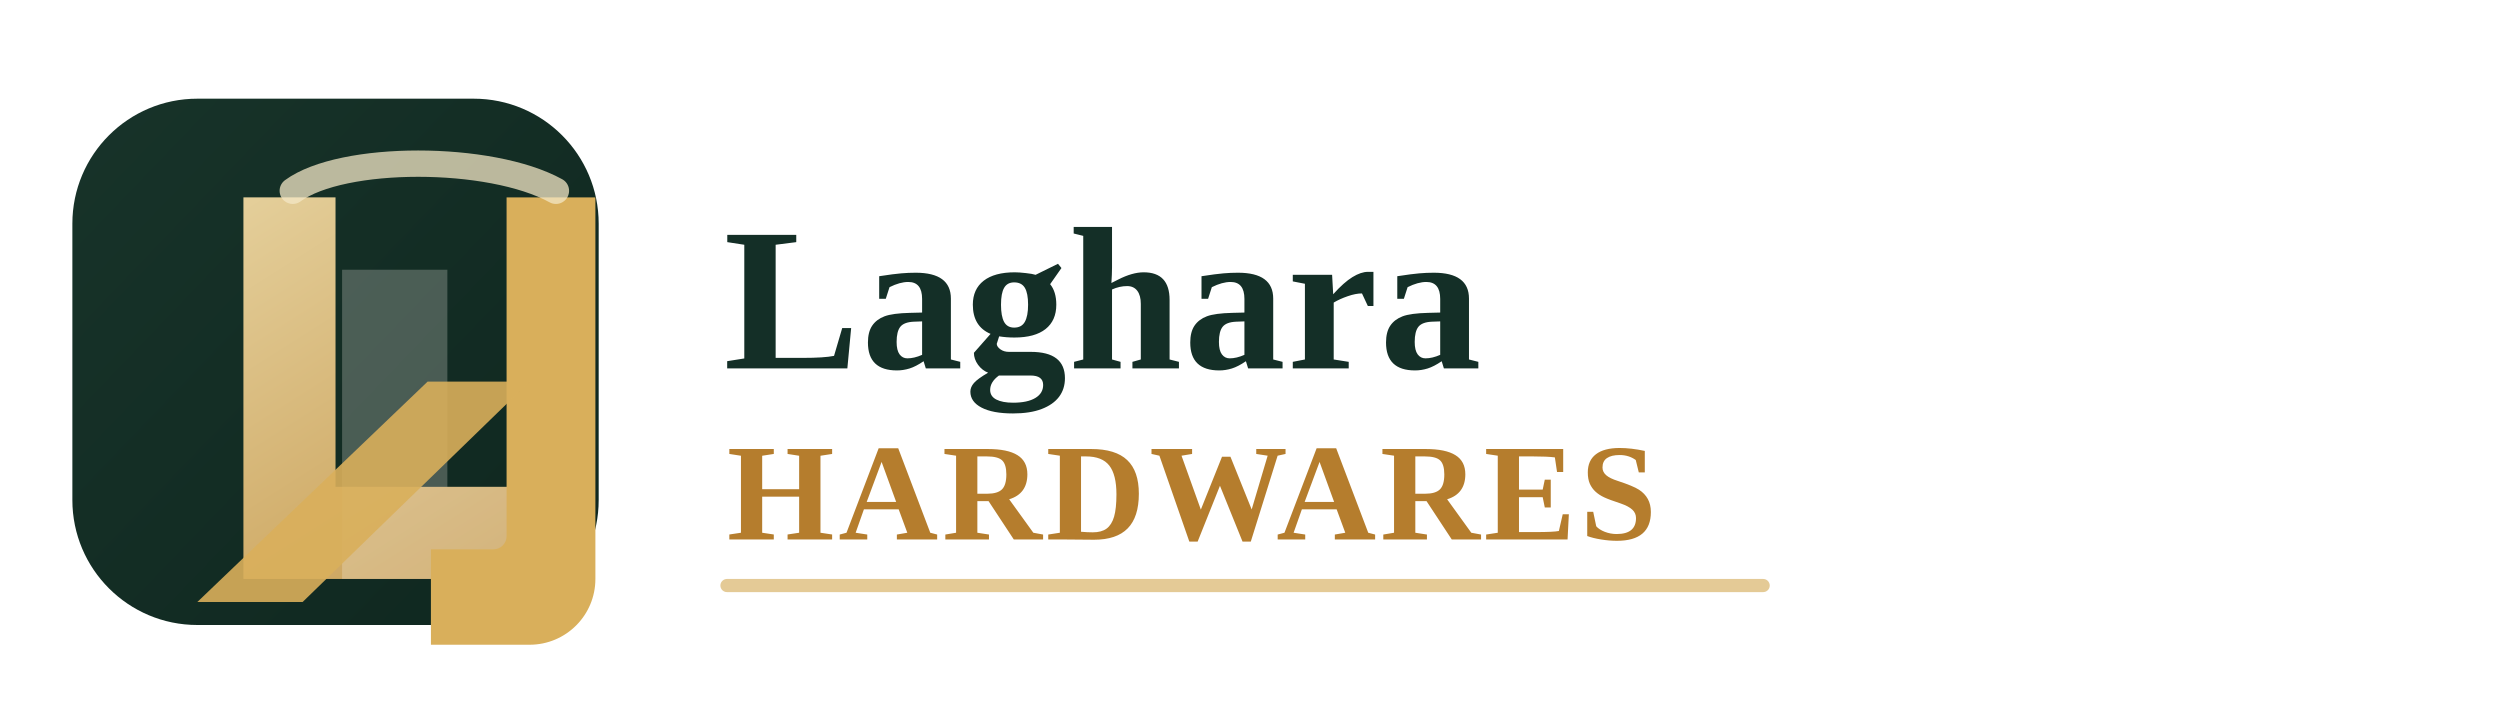
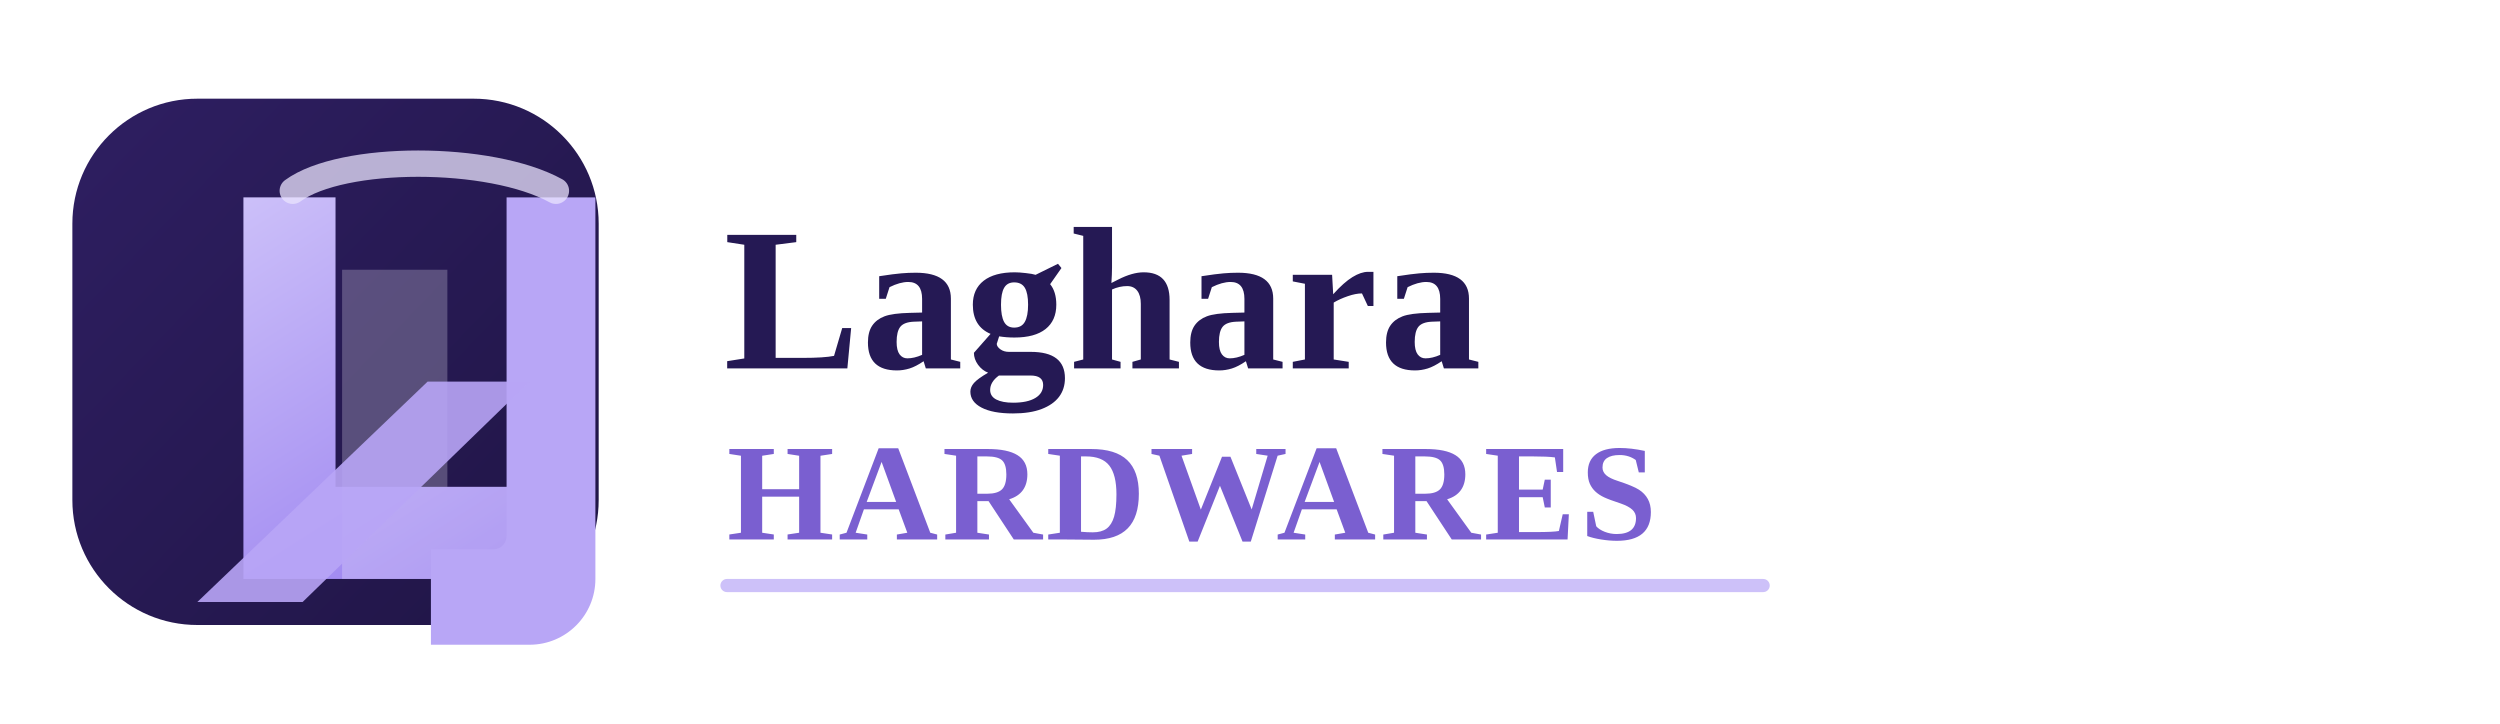
<svg xmlns="http://www.w3.org/2000/svg" width="760" height="220" viewBox="0 0 760 220" fill="none">
  <defs>
    <linearGradient id="brand-gold" x1="72" y1="32" x2="166" y2="180" gradientUnits="userSpaceOnUse">
-       <stop stop-color="#E9D7A6" />
-       <stop offset="1" stop-color="#C79C52" />
+       <stop stop-color="#D5CBFB" />
+       <stop offset="1" stop-color="#957BEE" />
    </linearGradient>
    <linearGradient id="brand-green" x1="20" y1="16" x2="220" y2="208" gradientUnits="userSpaceOnUse">
-       <stop stop-color="#18342A" />
-       <stop offset="1" stop-color="#0D241D" />
+       <stop stop-color="#2F1F63" />
+       <stop offset="1" stop-color="#1D1340" />
    </linearGradient>
  </defs>
  <rect x="22" y="30" width="160" height="160" rx="38" fill="url(#brand-green)" />
  <path d="M74 60H102V148H164V176H74V60Z" fill="url(#brand-gold)" />
-   <path d="M104 82H136V148H170V176H104V82Z" fill="#F6F1E8" fill-opacity="0.25" />
-   <path d="M153 60H181V176C181 187.046 172.046 196 161 196H131V167H150C152.209 167 154 165.209 154 163V60H153Z" fill="#D9AF5B" />
-   <path d="M60 183L130 116H161L92 183H60Z" fill="#D9AF5B" fill-opacity="0.9" />
-   <path d="M89 58C104 47 149 47 169 58" stroke="#F3E7C6" stroke-width="8" stroke-linecap="round" opacity="0.75" />
-   <text x="220" y="112" fill="#142F27" font-family="Georgia, 'Times New Roman', serif" font-size="62" font-weight="700" letter-spacing="0.5">Laghara</text>
-   <text x="221" y="164" fill="#B57D2D" font-family="Georgia, 'Times New Roman', serif" font-size="42" font-weight="700" letter-spacing="1.2">HARDWARES</text>
-   <path d="M221 178H536" stroke="#D8B46A" stroke-width="4" stroke-linecap="round" opacity="0.7" />
+   <path d="M104 82H136V148H170V176H104V82Z" fill="#F4F1FE" fill-opacity="0.25" />
+   <path d="M153 60H181V176C181 187.046 172.046 196 161 196H131V167H150C152.209 167 154 165.209 154 163V60H153Z" fill="#B8A6F6" />
+   <path d="M60 183L130 116H161L92 183H60Z" fill="#B8A6F6" fill-opacity="0.9" />
+   <path d="M89 58C104 47 149 47 169 58" stroke="#E9E3FD" stroke-width="8" stroke-linecap="round" opacity="0.75" />
+   <text x="220" y="112" fill="#251954" font-family="Georgia, 'Times New Roman', serif" font-size="62" font-weight="700" letter-spacing="0.5">Laghara</text>
+   <text x="221" y="164" fill="#7A5FD0" font-family="Georgia, 'Times New Roman', serif" font-size="42" font-weight="700" letter-spacing="1.2">HARDWARES</text>
+   <path d="M221 178H536" stroke="#B8A6F6" stroke-width="4" stroke-linecap="round" opacity="0.7" />
</svg>
